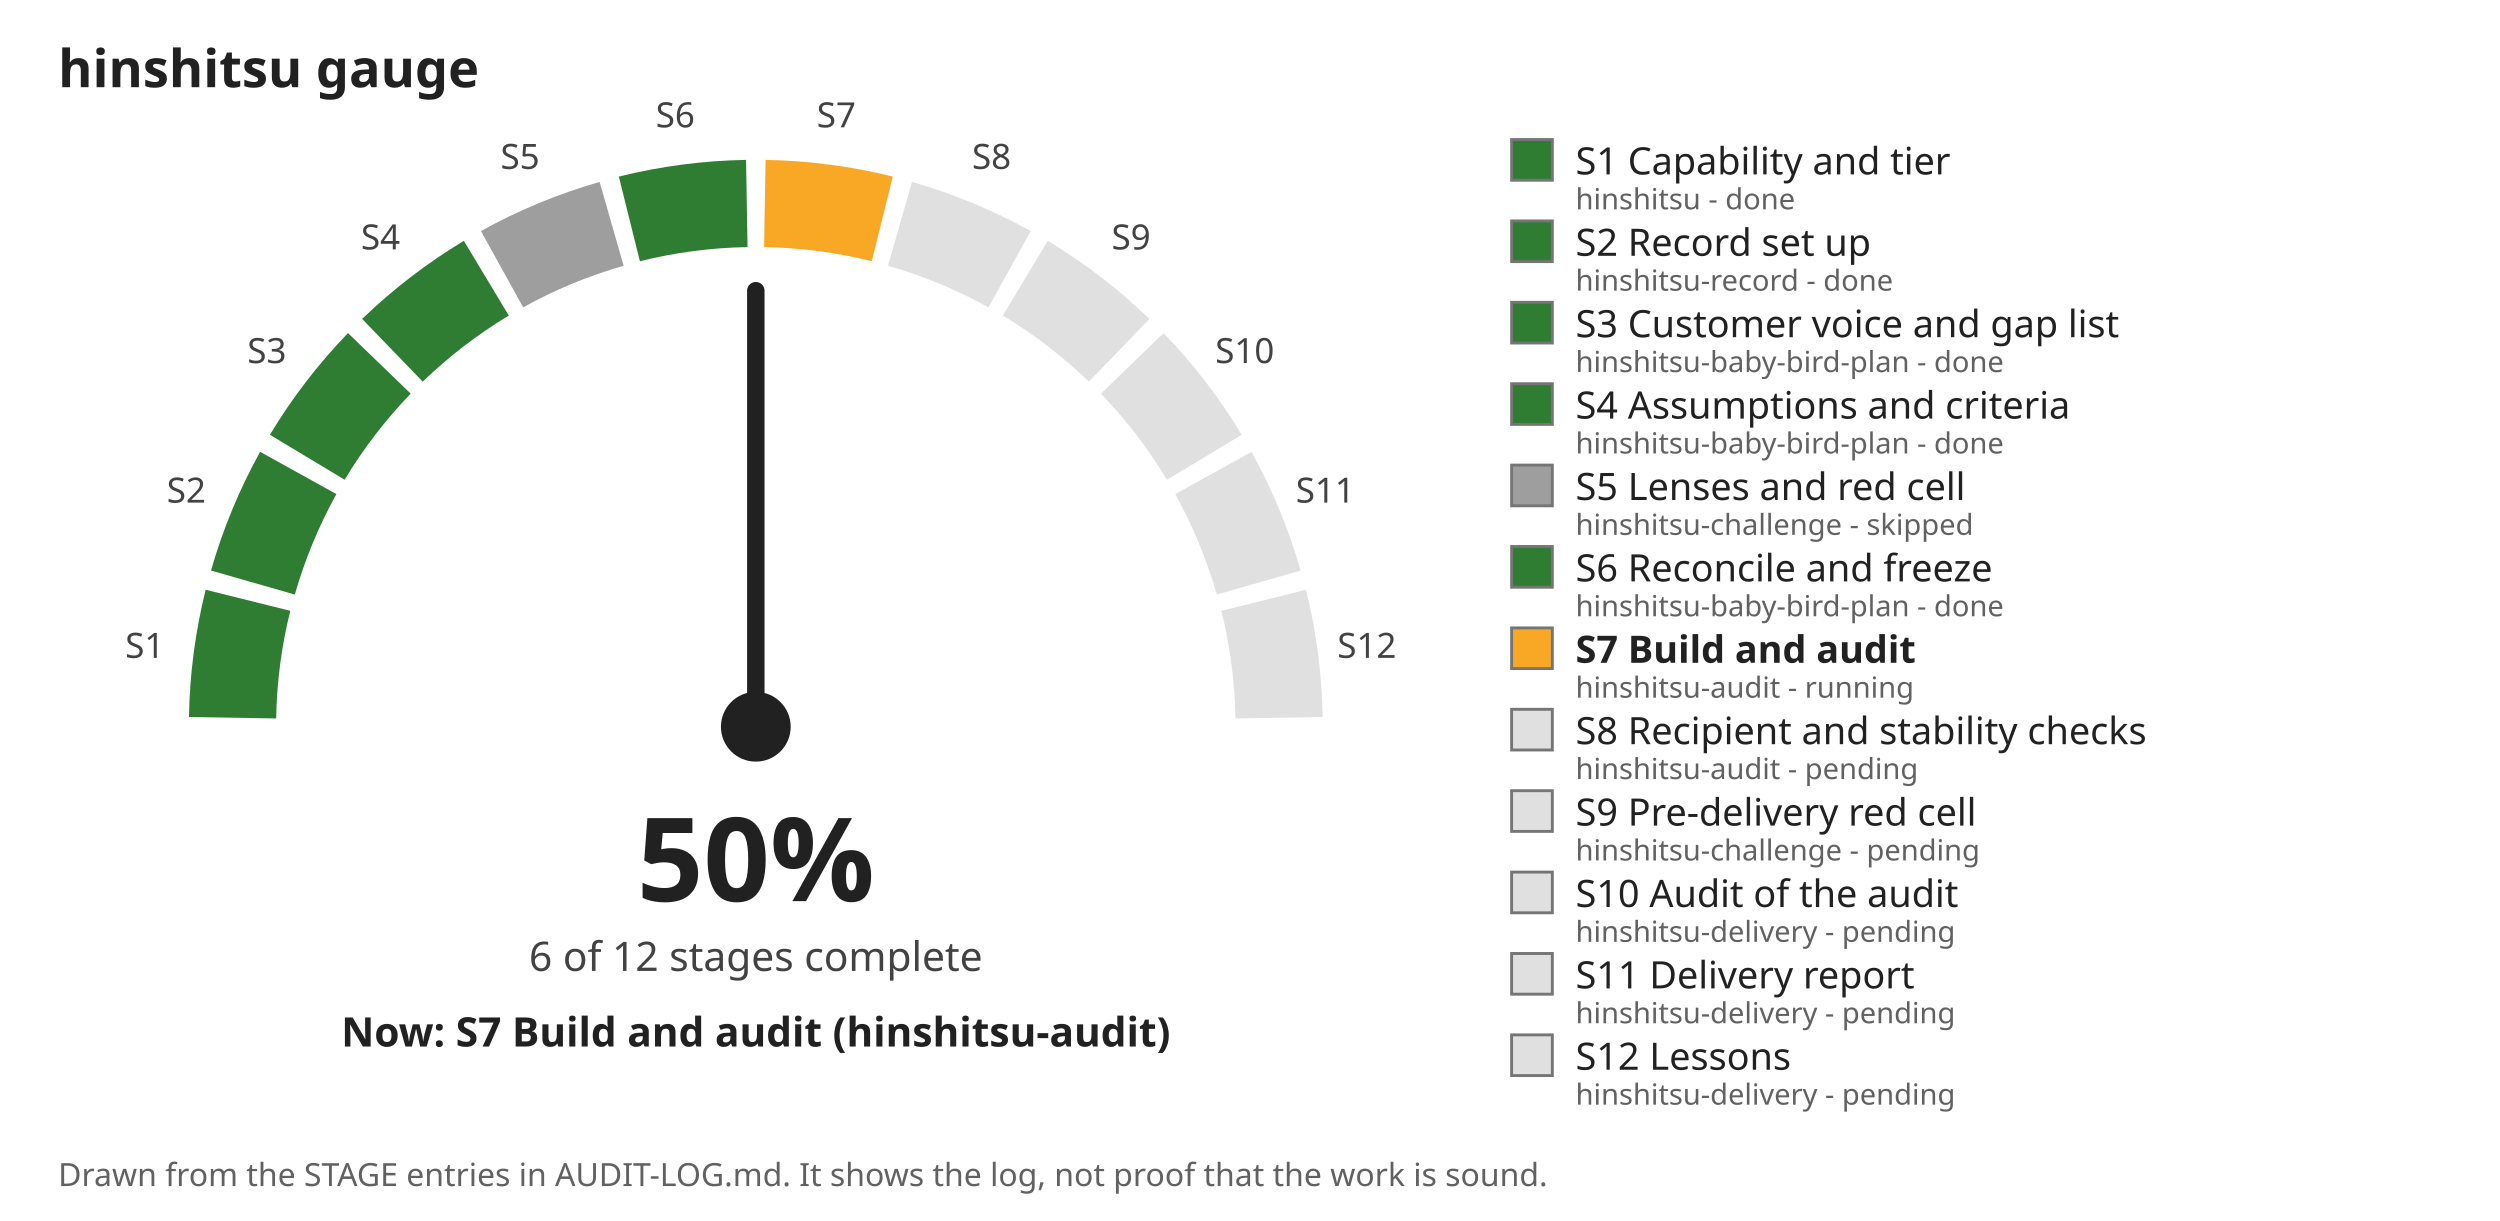
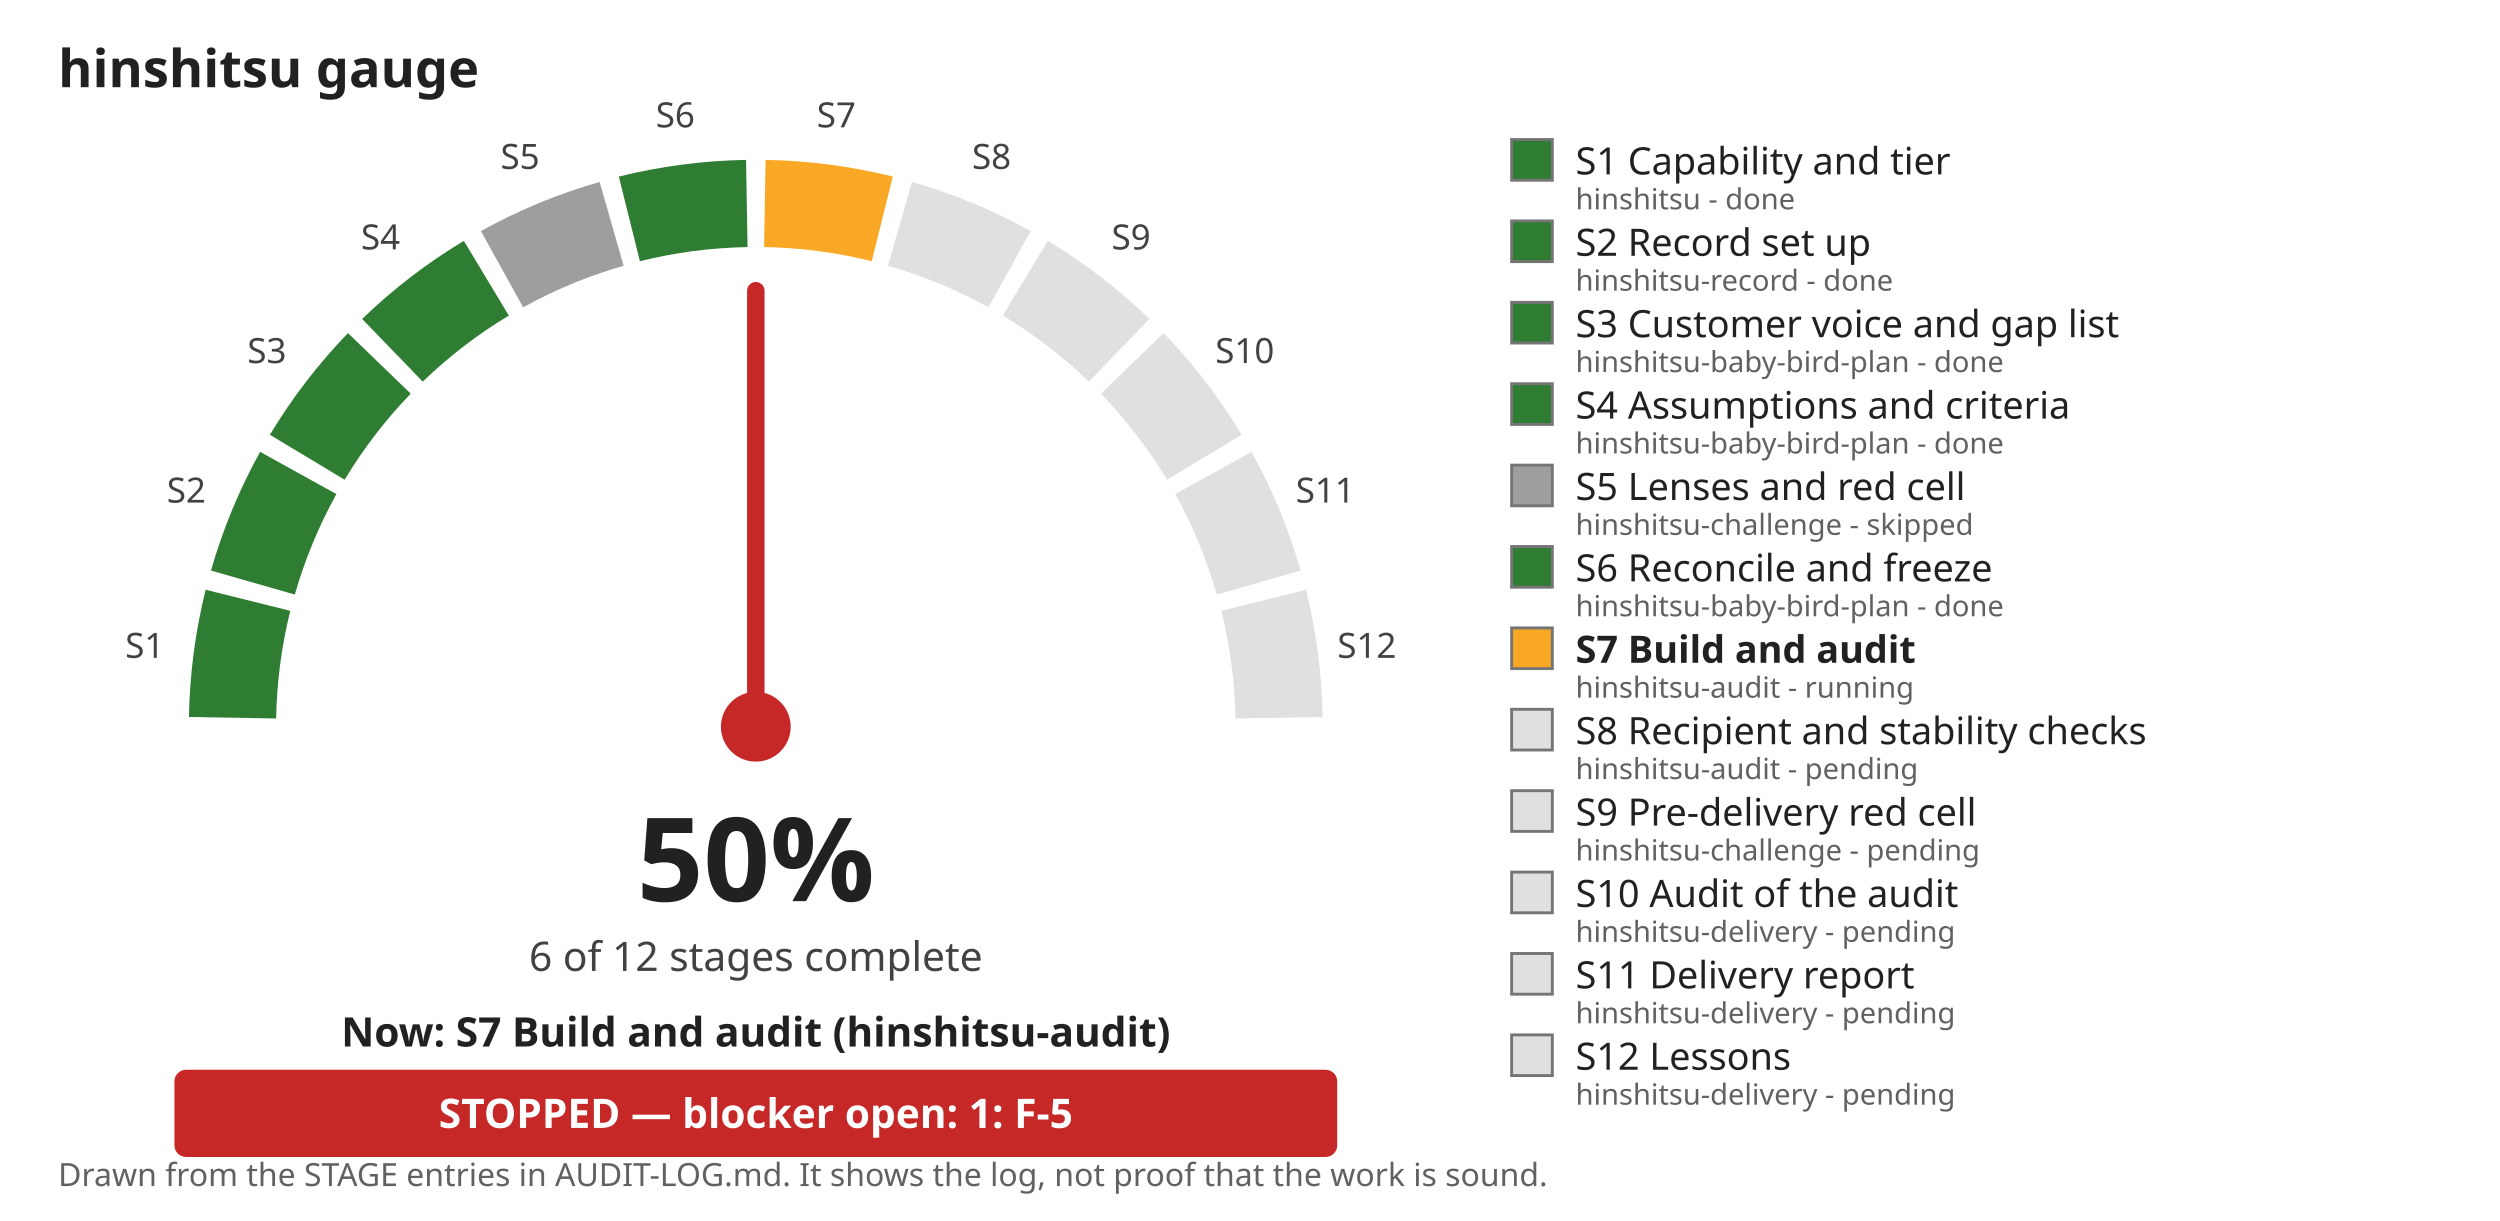
<svg xmlns="http://www.w3.org/2000/svg" viewBox="0 0 860 420" width="860" height="420" role="img" aria-label="hinshitsu gauge: 50 percent, 6 of 12 stages complete">
  <rect width="860" height="420" fill="#ffffff" />
  <text x="20" y="30" font-family="sans-serif" font-size="18" font-weight="bold" fill="#212121">hinshitsu gauge</text>
  <path d="M 80.0 246.9 A 180 180 0 0 1 85.3 206.5" fill="none" stroke="#2e7d32" stroke-width="30" />
  <text x="49.8" y="226.3" font-family="sans-serif" font-size="12" text-anchor="middle" fill="#424242">S1</text>
  <path d="M 87.0 200.4 A 180 180 0 0 1 102.6 162.7" fill="none" stroke="#2e7d32" stroke-width="30" />
  <text x="64.1" y="172.9" font-family="sans-serif" font-size="12" text-anchor="middle" fill="#424242">S2</text>
  <path d="M 105.7 157.3 A 180 180 0 0 1 130.5 125.0" fill="none" stroke="#2e7d32" stroke-width="30" />
  <text x="91.8" y="124.9" font-family="sans-serif" font-size="12" text-anchor="middle" fill="#424242">S3</text>
  <path d="M 135.0 120.5 A 180 180 0 0 1 167.3 95.7" fill="none" stroke="#2e7d32" stroke-width="30" />
  <text x="130.9" y="85.8" font-family="sans-serif" font-size="12" text-anchor="middle" fill="#424242">S4</text>
  <path d="M 172.7 92.6 A 180 180 0 0 1 210.4 77.0" fill="none" stroke="#9e9e9e" stroke-width="30" />
  <text x="178.9" y="58.1" font-family="sans-serif" font-size="12" text-anchor="middle" fill="#424242">S5</text>
  <path d="M 216.5 75.3 A 180 180 0 0 1 256.9 70.0" fill="none" stroke="#2e7d32" stroke-width="30" />
  <text x="232.3" y="43.8" font-family="sans-serif" font-size="12" text-anchor="middle" fill="#424242">S6</text>
  <path d="M 263.1 70.0 A 180 180 0 0 1 303.5 75.3" fill="none" stroke="#f9a825" stroke-width="30" />
  <text x="287.7" y="43.8" font-family="sans-serif" font-size="12" text-anchor="middle" fill="#424242">S7</text>
  <path d="M 309.6 77.0 A 180 180 0 0 1 347.3 92.6" fill="none" stroke="#e0e0e0" stroke-width="30" />
  <text x="341.1" y="58.1" font-family="sans-serif" font-size="12" text-anchor="middle" fill="#424242">S8</text>
  <path d="M 352.7 95.7 A 180 180 0 0 1 385.0 120.5" fill="none" stroke="#e0e0e0" stroke-width="30" />
  <text x="389.1" y="85.8" font-family="sans-serif" font-size="12" text-anchor="middle" fill="#424242">S9</text>
  <path d="M 389.5 125.0 A 180 180 0 0 1 414.3 157.3" fill="none" stroke="#e0e0e0" stroke-width="30" />
  <text x="428.2" y="124.9" font-family="sans-serif" font-size="12" text-anchor="middle" fill="#424242">S10</text>
  <path d="M 417.4 162.7 A 180 180 0 0 1 433.0 200.4" fill="none" stroke="#e0e0e0" stroke-width="30" />
  <text x="455.9" y="172.9" font-family="sans-serif" font-size="12" text-anchor="middle" fill="#424242">S11</text>
  <path d="M 434.7 206.5 A 180 180 0 0 1 440.0 246.9" fill="none" stroke="#e0e0e0" stroke-width="30" />
  <text x="470.2" y="226.3" font-family="sans-serif" font-size="12" text-anchor="middle" fill="#424242">S12</text>
-   <line x1="260.0" y1="250.0" x2="260.0" y2="100.0" stroke="#212121" stroke-width="6" stroke-linecap="round" />
-   <circle cx="260.0" cy="250.0" r="12" fill="#212121" />
+   <line x1="260.0" y1="250.0" x2="260.0" y2="100.0" stroke="#c62828" stroke-width="6" stroke-linecap="round" />
+   <circle cx="260.0" cy="250.0" r="12" fill="#c62828" />
  <text x="260.0" y="310.0" font-family="sans-serif" font-size="40" font-weight="bold" text-anchor="middle" fill="#212121">50%</text>
  <text x="260.0" y="334.0" font-family="sans-serif" font-size="14" text-anchor="middle" fill="#424242">6 of 12 stages complete</text>
  <text x="260.0" y="360.0" font-family="sans-serif" font-size="14" font-weight="bold" text-anchor="middle" fill="#212121">Now: S7 Build and audit (hinshitsu-audit)</text>
+   <rect x="60" y="368.0" width="400" height="30" rx="4" fill="#c62828" />
+   <text x="260.0" y="388.0" font-family="sans-serif" font-size="14" font-weight="bold" text-anchor="middle" fill="#ffffff">STOPPED — blocker open: 1: F-5</text>
  <rect x="520" y="48" width="14" height="14" fill="#2e7d32" stroke="#757575" />
  <text x="542" y="60" font-family="sans-serif" font-size="13" font-weight="normal" fill="#212121">S1 Capability and tier</text>
  <text x="542" y="72" font-family="sans-serif" font-size="10" fill="#616161">hinshitsu - done</text>
  <rect x="520" y="76" width="14" height="14" fill="#2e7d32" stroke="#757575" />
  <text x="542" y="88" font-family="sans-serif" font-size="13" font-weight="normal" fill="#212121">S2 Record set up</text>
  <text x="542" y="100" font-family="sans-serif" font-size="10" fill="#616161">hinshitsu-record - done</text>
  <rect x="520" y="104" width="14" height="14" fill="#2e7d32" stroke="#757575" />
  <text x="542" y="116" font-family="sans-serif" font-size="13" font-weight="normal" fill="#212121">S3 Customer voice and gap list</text>
  <text x="542" y="128" font-family="sans-serif" font-size="10" fill="#616161">hinshitsu-baby-bird-plan - done</text>
  <rect x="520" y="132" width="14" height="14" fill="#2e7d32" stroke="#757575" />
  <text x="542" y="144" font-family="sans-serif" font-size="13" font-weight="normal" fill="#212121">S4 Assumptions and criteria</text>
  <text x="542" y="156" font-family="sans-serif" font-size="10" fill="#616161">hinshitsu-baby-bird-plan - done</text>
  <rect x="520" y="160" width="14" height="14" fill="#9e9e9e" stroke="#757575" />
  <text x="542" y="172" font-family="sans-serif" font-size="13" font-weight="normal" fill="#212121">S5 Lenses and red cell</text>
  <text x="542" y="184" font-family="sans-serif" font-size="10" fill="#616161">hinshitsu-challenge - skipped</text>
  <rect x="520" y="188" width="14" height="14" fill="#2e7d32" stroke="#757575" />
  <text x="542" y="200" font-family="sans-serif" font-size="13" font-weight="normal" fill="#212121">S6 Reconcile and freeze</text>
  <text x="542" y="212" font-family="sans-serif" font-size="10" fill="#616161">hinshitsu-baby-bird-plan - done</text>
  <rect x="520" y="216" width="14" height="14" fill="#f9a825" stroke="#757575" />
  <text x="542" y="228" font-family="sans-serif" font-size="13" font-weight="bold" fill="#212121">S7 Build and audit</text>
  <text x="542" y="240" font-family="sans-serif" font-size="10" fill="#616161">hinshitsu-audit - running</text>
  <rect x="520" y="244" width="14" height="14" fill="#e0e0e0" stroke="#757575" />
  <text x="542" y="256" font-family="sans-serif" font-size="13" font-weight="normal" fill="#212121">S8 Recipient and stability checks</text>
  <text x="542" y="268" font-family="sans-serif" font-size="10" fill="#616161">hinshitsu-audit - pending</text>
  <rect x="520" y="272" width="14" height="14" fill="#e0e0e0" stroke="#757575" />
  <text x="542" y="284" font-family="sans-serif" font-size="13" font-weight="normal" fill="#212121">S9 Pre-delivery red cell</text>
  <text x="542" y="296" font-family="sans-serif" font-size="10" fill="#616161">hinshitsu-challenge - pending</text>
  <rect x="520" y="300" width="14" height="14" fill="#e0e0e0" stroke="#757575" />
  <text x="542" y="312" font-family="sans-serif" font-size="13" font-weight="normal" fill="#212121">S10 Audit of the audit</text>
  <text x="542" y="324" font-family="sans-serif" font-size="10" fill="#616161">hinshitsu-delivery - pending</text>
  <rect x="520" y="328" width="14" height="14" fill="#e0e0e0" stroke="#757575" />
  <text x="542" y="340" font-family="sans-serif" font-size="13" font-weight="normal" fill="#212121">S11 Delivery report</text>
  <text x="542" y="352" font-family="sans-serif" font-size="10" fill="#616161">hinshitsu-delivery - pending</text>
  <rect x="520" y="356" width="14" height="14" fill="#e0e0e0" stroke="#757575" />
  <text x="542" y="368" font-family="sans-serif" font-size="13" font-weight="normal" fill="#212121">S12 Lessons</text>
  <text x="542" y="380" font-family="sans-serif" font-size="10" fill="#616161">hinshitsu-delivery - pending</text>
  <text x="20" y="408" font-family="sans-serif" font-size="11" fill="#616161">Drawn from the STAGE entries in AUDIT-LOG.md. It shows the log, not proof that the work is sound.</text>
</svg>
